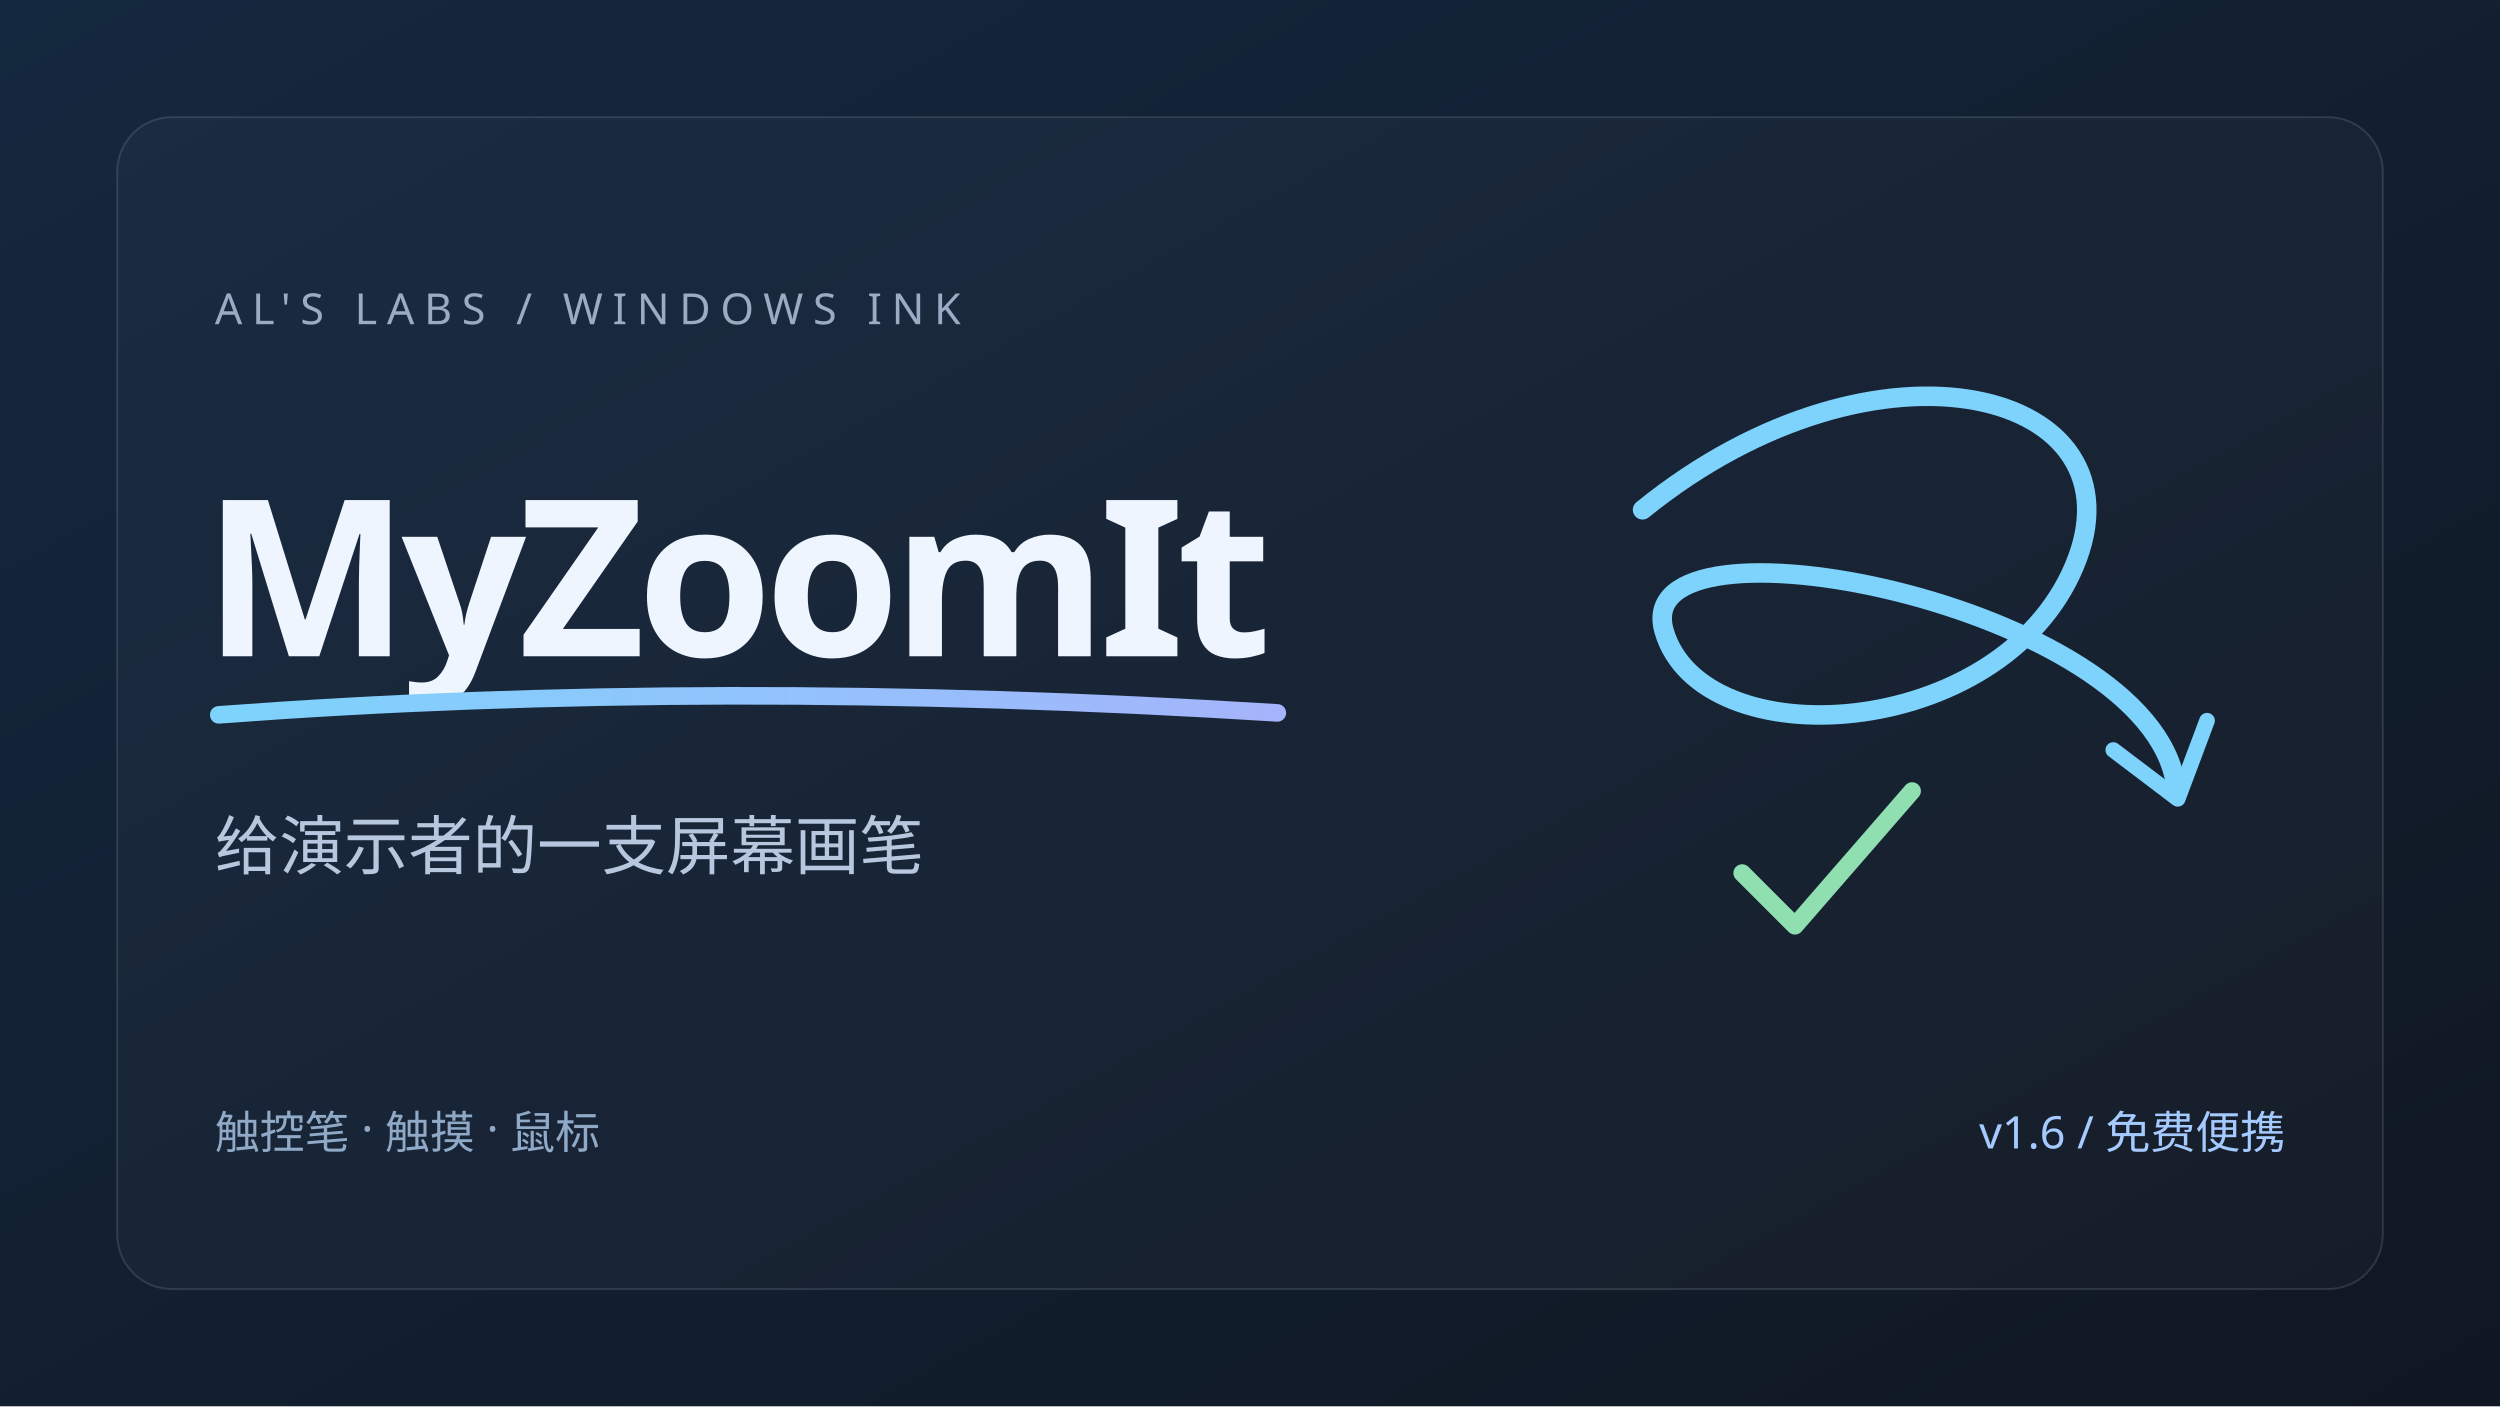
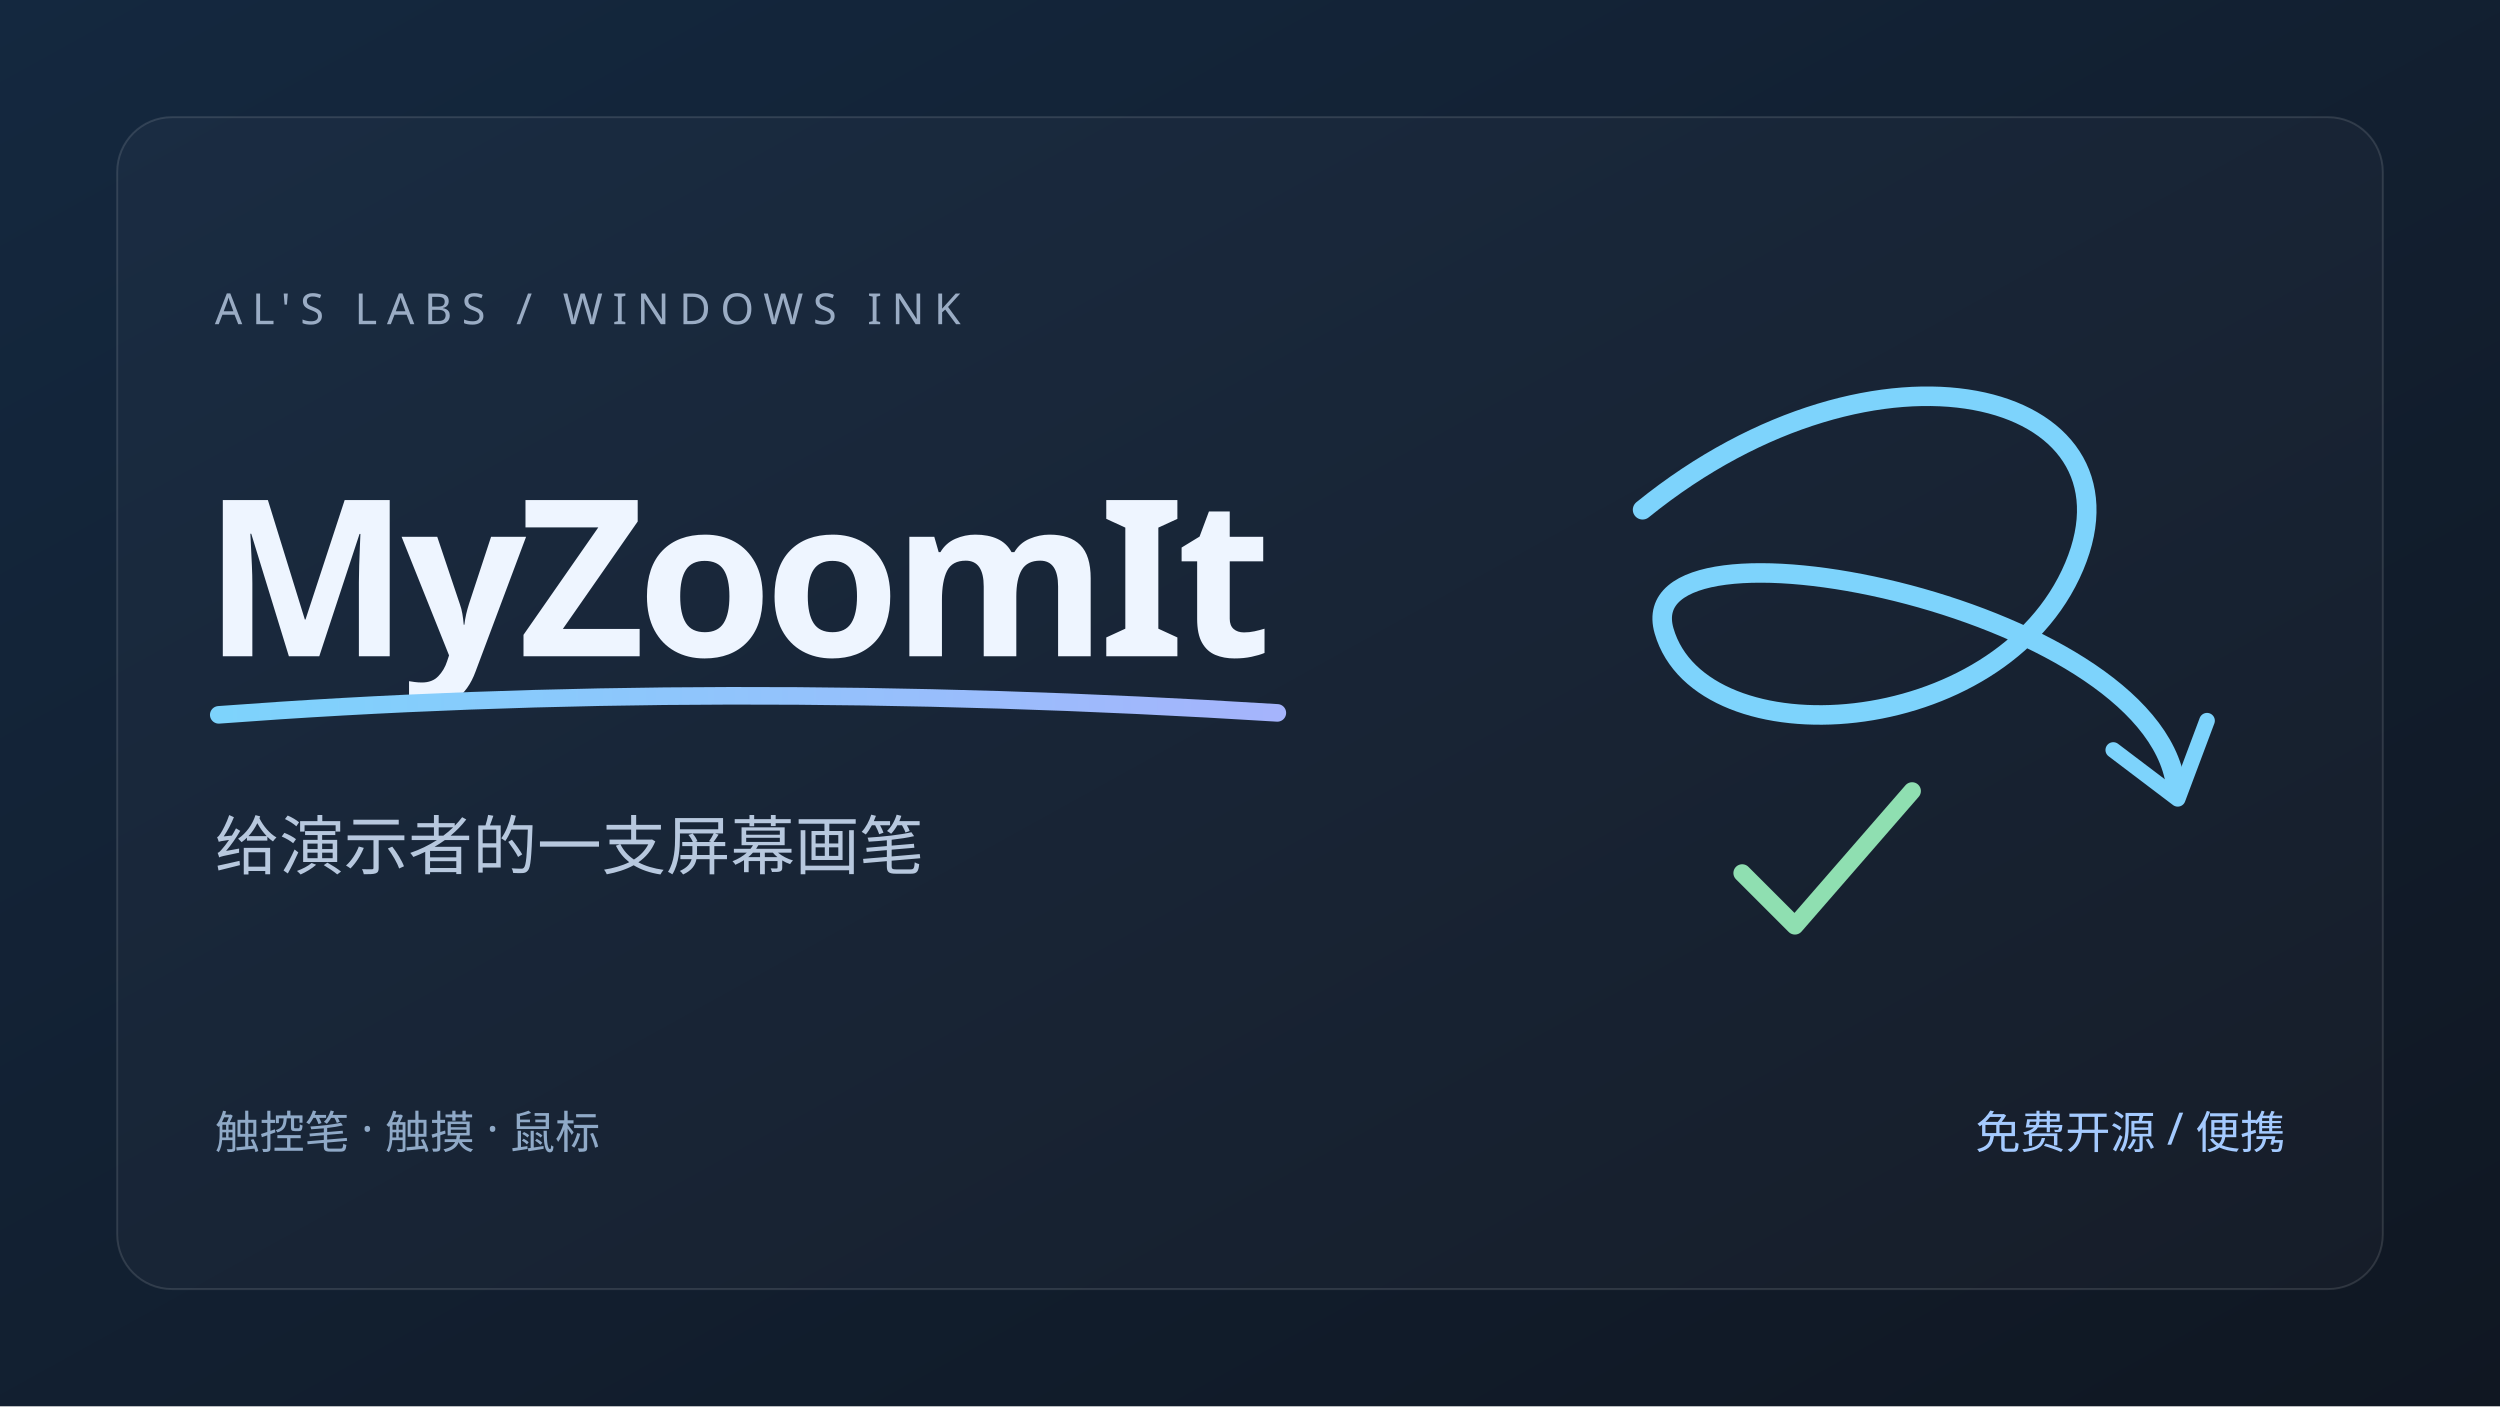
<svg xmlns="http://www.w3.org/2000/svg" width="1280" height="720" viewBox="0 0 1280 720" role="img" aria-labelledby="title desc">
  <defs>
    <linearGradient id="bg" x2="1" y2="1">
      <stop stop-color="#14283f" />
      <stop offset="1" stop-color="#101722" />
    </linearGradient>
    <linearGradient id="ink" x2="1" y2="0">
      <stop stop-color="#7dd3fc" />
      <stop offset="1" stop-color="#a5b4fc" />
    </linearGradient>
  </defs>
  <rect width="1280" height="720" fill="url(#bg)" />
  <rect x="60" y="60" width="1160" height="600" rx="28" fill="#ffffff" fill-opacity=".025" stroke="#ffffff" stroke-opacity=".12" />
  <g font-family="Segoe UI, Microsoft YaHei, sans-serif">
    <text x="110" y="166" fill="#9aacc4" font-size="22" letter-spacing="5">AL'S LABS / WINDOWS INK</text>
    <text x="104" y="336" fill="#eef5ff" font-size="112" font-weight="650" letter-spacing="-4">MyZoomIt</text>
    <path d="M112 366 Q365 347 654 365" stroke="url(#ink)" stroke-width="9" stroke-linecap="round" fill="none" />
    <text x="110" y="445" fill="#b7c8de" font-size="33">给演示者的一支屏幕画笔</text>
    <text x="110" y="588" fill="#8fa9c7" font-size="23">触控笔 · 触摸 · 鼠标</text>
-     <text x="1170" y="588" text-anchor="end" fill="#a4caff" font-size="23">v1.6 / 免费便携</text>
+     <text x="1170" y="588" text-anchor="end" fill="#a4caff" font-size="23">免费开源 / 便携</text>
  </g>
  <g fill="none" stroke-linecap="round" stroke-linejoin="round">
    <path d="M841 261 C962 163 1100 200 1062 290 C1024 380 871 389 852 323 C833 257 1101 309 1114 402" stroke="#7dd3fc" stroke-width="10" />
    <path d="m1082 384 33 25 15-40" stroke="#7dd3fc" stroke-width="8" />
    <path d="m892 447 27 27 60-69" stroke="#8fdfb1" stroke-width="9" />
  </g>
</svg>
